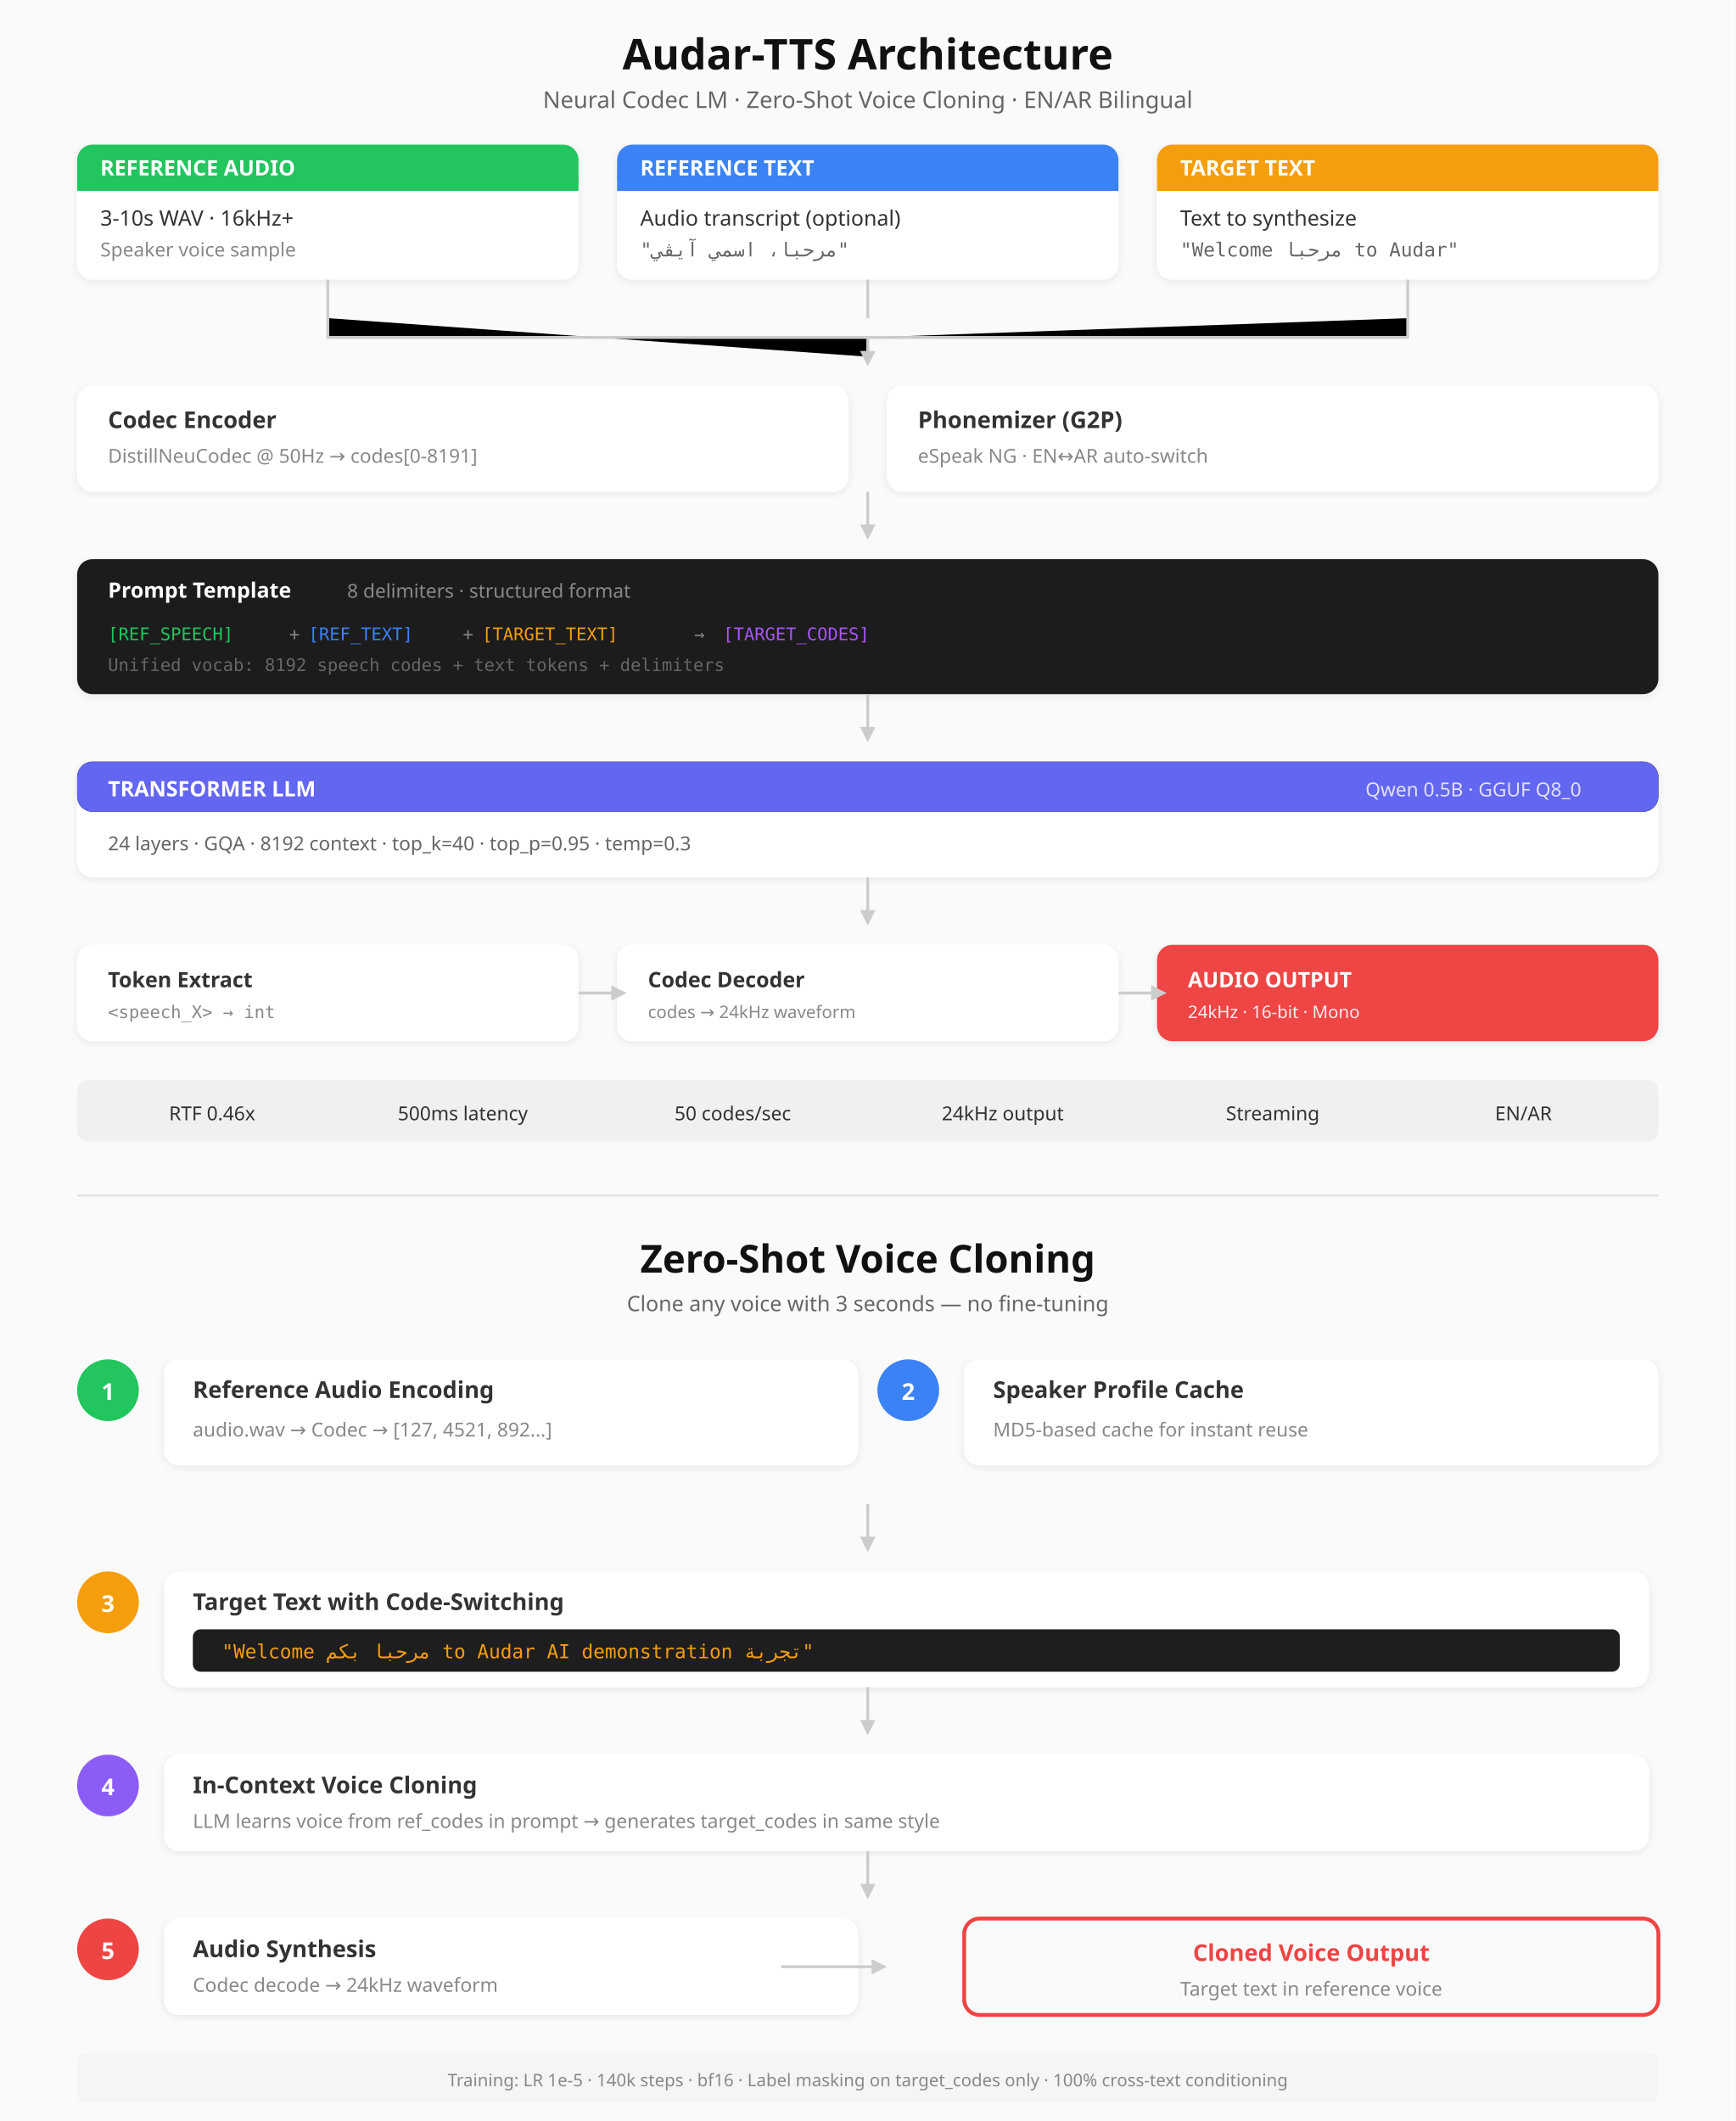
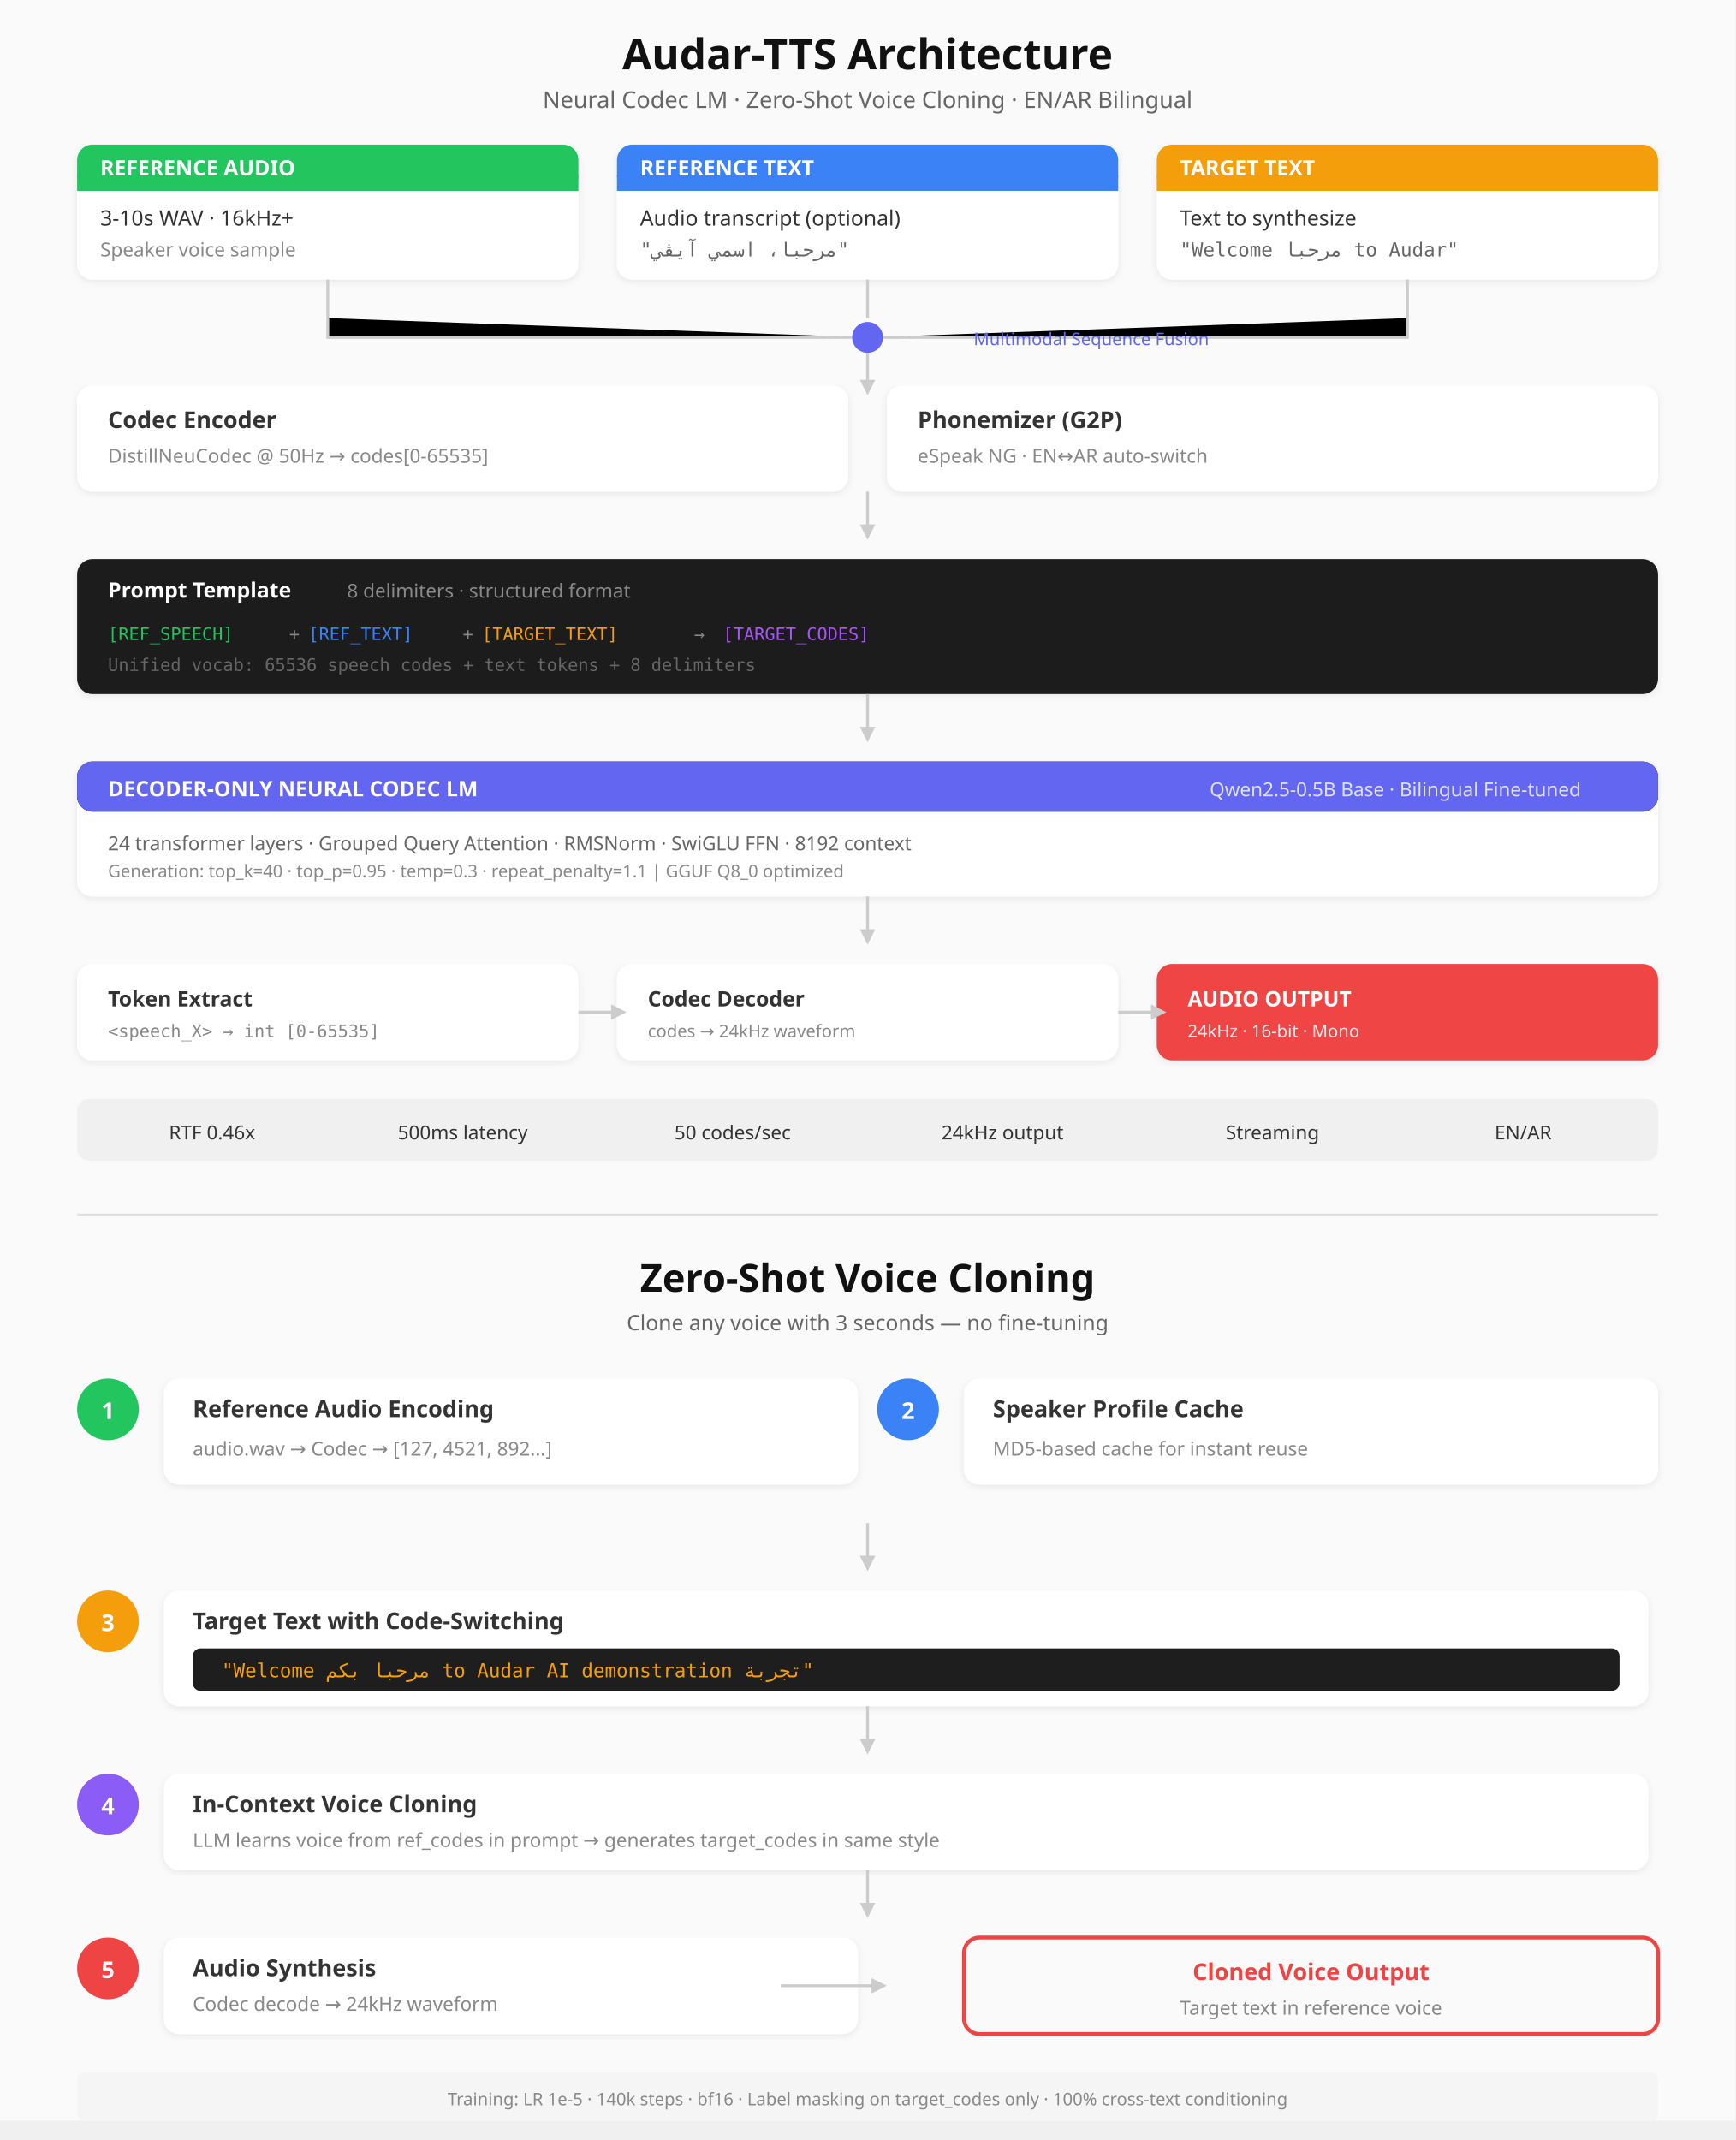
- <svg xmlns="http://www.w3.org/2000/svg" viewBox="0 0 900 1100" style="max-width:100%;height:auto;">
+ <svg xmlns="http://www.w3.org/2000/svg" viewBox="0 0 900 1110" style="max-width:100%;height:auto;">
  <defs>
    <filter id="s" x="-2%" y="-2%" width="104%" height="108%">
      <feDropShadow dx="0" dy="1" stdDeviation="2" flood-color="#000" flood-opacity="0.08" />
    </filter>
  </defs>
  <rect width="900" height="1100" fill="#fafafa" />
  <text x="450" y="36" text-anchor="middle" font-family="system-ui,sans-serif" font-size="22" font-weight="600" fill="#111">Audar-TTS Architecture</text>
  <text x="450" y="56" text-anchor="middle" font-family="system-ui,sans-serif" font-size="12" fill="#666">Neural Codec LM · Zero-Shot Voice Cloning · EN/AR Bilingual</text>
  <g transform="translate(40,75)">
    <rect width="260" height="70" rx="8" fill="#fff" filter="url(#s)" />
    <rect width="260" height="24" rx="8" fill="#22c55e" />
    <rect y="16" width="260" height="8" fill="#22c55e" />
    <text x="12" y="16" font-family="system-ui" font-size="11" font-weight="600" fill="#fff">REFERENCE AUDIO</text>
    <text x="12" y="42" font-family="system-ui" font-size="11" fill="#333">3-10s WAV · 16kHz+</text>
    <text x="12" y="58" font-family="system-ui" font-size="10" fill="#888">Speaker voice sample</text>
  </g>
  <g transform="translate(320,75)">
    <rect width="260" height="70" rx="8" fill="#fff" filter="url(#s)" />
    <rect width="260" height="24" rx="8" fill="#3b82f6" />
    <rect y="16" width="260" height="8" fill="#3b82f6" />
    <text x="12" y="16" font-family="system-ui" font-size="11" font-weight="600" fill="#fff">REFERENCE TEXT</text>
    <text x="12" y="42" font-family="system-ui" font-size="11" fill="#333">Audio transcript (optional)</text>
    <text x="12" y="58" font-family="monospace" font-size="10" fill="#666">"مرحبا، اسمي آيڤي"</text>
  </g>
  <g transform="translate(600,75)">
    <rect width="260" height="70" rx="8" fill="#fff" filter="url(#s)" />
    <rect width="260" height="24" rx="8" fill="#f59e0b" />
    <rect y="16" width="260" height="8" fill="#f59e0b" />
    <text x="12" y="16" font-family="system-ui" font-size="11" font-weight="600" fill="#fff">TARGET TEXT</text>
    <text x="12" y="42" font-family="system-ui" font-size="11" fill="#333">Text to synthesize</text>
    <text x="12" y="58" font-family="monospace" font-size="10" fill="#666">"Welcome مرحبا to Audar"</text>
  </g>
  <path d="M170 145 L170 165 M450 145 L450 165 M730 145 L730 165" stroke="#ccc" stroke-width="1.5" />
-   <path d="M170 165 L170 175 L450 175 L450 185 M730 165 L730 175 L450 175" stroke="#ccc" stroke-width="1.5" />
-   <polygon points="446,182 450,190 454,182" fill="#ccc" />
+   <path d="M170 165 L170 175 L450 175 M730 165 L730 175 L450 175" stroke="#ccc" stroke-width="1.5" />
+   <circle cx="450" cy="175" r="8" fill="#6366f1" />
+   <text x="505" y="179" font-family="system-ui" font-size="9" font-weight="500" fill="#6366f1">Multimodal Sequence Fusion</text>
+   <path d="M450 183 L450 200" stroke="#ccc" stroke-width="1.5" />
+   <polygon points="446,197 450,205 454,197" fill="#ccc" />
  <g transform="translate(40,200)">
    <rect width="400" height="55" rx="8" fill="#fff" filter="url(#s)" />
    <text x="16" y="22" font-family="system-ui" font-size="12" font-weight="600" fill="#333">Codec Encoder</text>
-     <text x="16" y="40" font-family="system-ui" font-size="10" fill="#888">DistillNeuCodec @ 50Hz → codes[0-8191]</text>
+     <text x="16" y="40" font-family="system-ui" font-size="10" fill="#888">DistillNeuCodec @ 50Hz → codes[0-65535]</text>
  </g>
  <g transform="translate(460,200)">
    <rect width="400" height="55" rx="8" fill="#fff" filter="url(#s)" />
    <text x="16" y="22" font-family="system-ui" font-size="12" font-weight="600" fill="#333">Phonemizer (G2P)</text>
    <text x="16" y="40" font-family="system-ui" font-size="10" fill="#888">eSpeak NG · EN↔AR auto-switch</text>
  </g>
  <path d="M450 255 L450 275" stroke="#ccc" stroke-width="1.5" />
  <polygon points="446,272 450,280 454,272" fill="#ccc" />
  <g transform="translate(40,290)">
    <rect width="820" height="70" rx="8" fill="#1e1e1e" filter="url(#s)" />
    <text x="16" y="20" font-family="system-ui" font-size="11" font-weight="600" fill="#fff">Prompt Template</text>
    <text x="140" y="20" font-family="system-ui" font-size="10" fill="#888">8 delimiters · structured format</text>
    <text x="16" y="42" font-family="monospace" font-size="9" fill="#22c55e">[REF_SPEECH]</text>
    <text x="110" y="42" font-family="monospace" font-size="9" fill="#888">+ </text>
    <text x="120" y="42" font-family="monospace" font-size="9" fill="#3b82f6">[REF_TEXT]</text>
    <text x="200" y="42" font-family="monospace" font-size="9" fill="#888">+ </text>
    <text x="210" y="42" font-family="monospace" font-size="9" fill="#f59e0b">[TARGET_TEXT]</text>
    <text x="320" y="42" font-family="monospace" font-size="9" fill="#888">→</text>
    <text x="335" y="42" font-family="monospace" font-size="9" fill="#a855f7">[TARGET_CODES]</text>
-     <text x="16" y="58" font-family="monospace" font-size="9" fill="#666">Unified vocab: 8192 speech codes + text tokens + delimiters</text>
+     <text x="16" y="58" font-family="monospace" font-size="9" fill="#666">Unified vocab: 65536 speech codes + text tokens + 8 delimiters</text>
  </g>
  <path d="M450 360 L450 380" stroke="#ccc" stroke-width="1.5" />
  <polygon points="446,377 450,385 454,377" fill="#ccc" />
  <g transform="translate(40,395)">
-     <rect width="820" height="60" rx="8" fill="#fff" filter="url(#s)" />
+     <rect width="820" height="70" rx="8" fill="#fff" filter="url(#s)" />
    <rect width="820" height="26" rx="8" fill="linear-gradient(90deg,#3b82f6,#8b5cf6)" />
    <rect width="820" height="26" rx="8" fill="#6366f1" />
-     <text x="16" y="18" font-family="system-ui" font-size="11" font-weight="600" fill="#fff">TRANSFORMER LLM</text>
-     <text x="780" y="18" font-family="system-ui" font-size="10" fill="rgba(255,255,255,0.8)" text-anchor="end">Qwen 0.5B · GGUF Q8_0</text>
-     <text x="16" y="46" font-family="system-ui" font-size="10" fill="#666">24 layers · GQA · 8192 context · top_k=40 · top_p=0.95 · temp=0.3</text>
+     <text x="16" y="18" font-family="system-ui" font-size="11" font-weight="600" fill="#fff">DECODER-ONLY NEURAL CODEC LM</text>
+     <text x="780" y="18" font-family="system-ui" font-size="10" fill="rgba(255,255,255,0.8)" text-anchor="end">Qwen2.5-0.5B Base · Bilingual Fine-tuned</text>
+     <text x="16" y="46" font-family="system-ui" font-size="10" fill="#666">24 transformer layers · Grouped Query Attention · RMSNorm · SwiGLU FFN · 8192 context</text>
+     <text x="16" y="60" font-family="system-ui" font-size="9" fill="#888">Generation: top_k=40 · top_p=0.95 · temp=0.3 · repeat_penalty=1.1 | GGUF Q8_0 optimized</text>
  </g>
-   <path d="M450 455 L450 475" stroke="#ccc" stroke-width="1.5" />
-   <polygon points="446,472 450,480 454,472" fill="#ccc" />
-   <g transform="translate(40,490)">
+   <path d="M450 465 L450 485" stroke="#ccc" stroke-width="1.5" />
+   <polygon points="446,482 450,490 454,482" fill="#ccc" />
+   <g transform="translate(40,500)">
    <rect width="260" height="50" rx="8" fill="#fff" filter="url(#s)" />
    <text x="16" y="22" font-family="system-ui" font-size="11" font-weight="600" fill="#333">Token Extract</text>
-     <text x="16" y="38" font-family="monospace" font-size="9" fill="#888">&lt;speech_X&gt; → int</text>
+     <text x="16" y="38" font-family="monospace" font-size="9" fill="#888">&lt;speech_X&gt; → int [0-65535]</text>
  </g>
-   <g transform="translate(320,490)">
+   <g transform="translate(320,500)">
    <rect width="260" height="50" rx="8" fill="#fff" filter="url(#s)" />
    <text x="16" y="22" font-family="system-ui" font-size="11" font-weight="600" fill="#333">Codec Decoder</text>
    <text x="16" y="38" font-family="system-ui" font-size="9" fill="#888">codes → 24kHz waveform</text>
  </g>
-   <g transform="translate(600,490)">
+   <g transform="translate(600,500)">
    <rect width="260" height="50" rx="8" fill="#ef4444" filter="url(#s)" />
    <text x="16" y="22" font-family="system-ui" font-size="11" font-weight="600" fill="#fff">AUDIO OUTPUT</text>
    <text x="16" y="38" font-family="system-ui" font-size="9" fill="rgba(255,255,255,0.9)">24kHz · 16-bit · Mono</text>
  </g>
-   <path d="M300 515 L320 515 M580 515 L600 515" stroke="#ccc" stroke-width="1.5" />
-   <polygon points="317,511 325,515 317,519" fill="#ccc" />
-   <polygon points="597,511 605,515 597,519" fill="#ccc" />
-   <g transform="translate(40,560)">
+   <path d="M300 525 L320 525 M580 525 L600 525" stroke="#ccc" stroke-width="1.5" />
+   <polygon points="317,521 325,525 317,529" fill="#ccc" />
+   <polygon points="597,521 605,525 597,529" fill="#ccc" />
+   <g transform="translate(40,570)">
    <rect width="820" height="32" rx="6" fill="#f0f0f0" />
    <text x="70" y="21" text-anchor="middle" font-family="system-ui" font-size="10" fill="#333">RTF 0.46x</text>
    <text x="200" y="21" text-anchor="middle" font-family="system-ui" font-size="10" fill="#333">500ms latency</text>
    <text x="340" y="21" text-anchor="middle" font-family="system-ui" font-size="10" fill="#333">50 codes/sec</text>
    <text x="480" y="21" text-anchor="middle" font-family="system-ui" font-size="10" fill="#333">24kHz output</text>
    <text x="620" y="21" text-anchor="middle" font-family="system-ui" font-size="10" fill="#333">Streaming</text>
    <text x="750" y="21" text-anchor="middle" font-family="system-ui" font-size="10" fill="#333">EN/AR</text>
  </g>
-   <line x1="40" y1="620" x2="860" y2="620" stroke="#e0e0e0" stroke-width="1" />
-   <text x="450" y="660" text-anchor="middle" font-family="system-ui,sans-serif" font-size="20" font-weight="600" fill="#111">Zero-Shot Voice Cloning</text>
-   <text x="450" y="680" text-anchor="middle" font-family="system-ui,sans-serif" font-size="11" fill="#666">Clone any voice with 3 seconds — no fine-tuning</text>
-   <g transform="translate(40,705)">
+   <line x1="40" y1="630" x2="860" y2="630" stroke="#e0e0e0" stroke-width="1" />
+   <text x="450" y="670" text-anchor="middle" font-family="system-ui,sans-serif" font-size="20" font-weight="600" fill="#111">Zero-Shot Voice Cloning</text>
+   <text x="450" y="690" text-anchor="middle" font-family="system-ui,sans-serif" font-size="11" fill="#666">Clone any voice with 3 seconds — no fine-tuning</text>
+   <g transform="translate(40,715)">
    <circle cx="16" cy="16" r="16" fill="#22c55e" />
    <text x="16" y="21" text-anchor="middle" font-family="system-ui" font-size="12" font-weight="600" fill="#fff">1</text>
    <rect x="45" y="0" width="360" height="55" rx="8" fill="#fff" filter="url(#s)" />
    <text x="60" y="20" font-family="system-ui" font-size="12" font-weight="600" fill="#333">Reference Audio Encoding</text>
    <text x="60" y="40" font-family="system-ui" font-size="10" fill="#888">audio.wav → Codec → [127, 4521, 892...]</text>
  </g>
-   <g transform="translate(455,705)">
+   <g transform="translate(455,715)">
    <circle cx="16" cy="16" r="16" fill="#3b82f6" />
    <text x="16" y="21" text-anchor="middle" font-family="system-ui" font-size="12" font-weight="600" fill="#fff">2</text>
    <rect x="45" y="0" width="360" height="55" rx="8" fill="#fff" filter="url(#s)" />
    <text x="60" y="20" font-family="system-ui" font-size="12" font-weight="600" fill="#333">Speaker Profile Cache</text>
    <text x="60" y="40" font-family="system-ui" font-size="10" fill="#888">MD5-based cache for instant reuse</text>
  </g>
-   <path d="M450 780 L450 800" stroke="#ccc" stroke-width="1.5" />
-   <polygon points="446,797 450,805 454,797" fill="#ccc" />
-   <g transform="translate(40,815)">
+   <path d="M450 790 L450 810" stroke="#ccc" stroke-width="1.5" />
+   <polygon points="446,807 450,815 454,807" fill="#ccc" />
+   <g transform="translate(40,825)">
    <circle cx="16" cy="16" r="16" fill="#f59e0b" />
    <text x="16" y="21" text-anchor="middle" font-family="system-ui" font-size="12" font-weight="600" fill="#fff">3</text>
    <rect x="45" y="0" width="770" height="60" rx="8" fill="#fff" filter="url(#s)" />
    <text x="60" y="20" font-family="system-ui" font-size="12" font-weight="600" fill="#333">Target Text with Code-Switching</text>
    <rect x="60" y="30" width="740" height="22" rx="4" fill="#1e1e1e" />
    <text x="75" y="45" font-family="monospace" font-size="10" fill="#f59e0b">"Welcome مرحبا بكم to Audar AI demonstration تجربة"</text>
  </g>
-   <path d="M450 875 L450 895" stroke="#ccc" stroke-width="1.5" />
-   <polygon points="446,892 450,900 454,892" fill="#ccc" />
-   <g transform="translate(40,910)">
+   <path d="M450 885 L450 905" stroke="#ccc" stroke-width="1.5" />
+   <polygon points="446,902 450,910 454,902" fill="#ccc" />
+   <g transform="translate(40,920)">
    <circle cx="16" cy="16" r="16" fill="#8b5cf6" />
    <text x="16" y="21" text-anchor="middle" font-family="system-ui" font-size="12" font-weight="600" fill="#fff">4</text>
    <rect x="45" y="0" width="770" height="50" rx="8" fill="#fff" filter="url(#s)" />
    <text x="60" y="20" font-family="system-ui" font-size="12" font-weight="600" fill="#333">In-Context Voice Cloning</text>
    <text x="60" y="38" font-family="system-ui" font-size="10" fill="#888">LLM learns voice from ref_codes in prompt → generates target_codes in same style</text>
  </g>
-   <path d="M450 960 L450 980" stroke="#ccc" stroke-width="1.5" />
-   <polygon points="446,977 450,985 454,977" fill="#ccc" />
-   <g transform="translate(40,995)">
+   <path d="M450 970 L450 990" stroke="#ccc" stroke-width="1.5" />
+   <polygon points="446,987 450,995 454,987" fill="#ccc" />
+   <g transform="translate(40,1005)">
    <circle cx="16" cy="16" r="16" fill="#ef4444" />
    <text x="16" y="21" text-anchor="middle" font-family="system-ui" font-size="12" font-weight="600" fill="#fff">5</text>
    <rect x="45" y="0" width="360" height="50" rx="8" fill="#fff" filter="url(#s)" />
    <text x="60" y="20" font-family="system-ui" font-size="12" font-weight="600" fill="#333">Audio Synthesis</text>
    <text x="60" y="38" font-family="system-ui" font-size="10" fill="#888">Codec decode → 24kHz waveform</text>
  </g>
-   <g transform="translate(455,995)">
+   <g transform="translate(455,1005)">
    <rect x="45" y="0" width="360" height="50" rx="8" fill="none" stroke="#ef4444" stroke-width="2" />
    <text x="225" y="22" text-anchor="middle" font-family="system-ui" font-size="12" font-weight="600" fill="#ef4444">Cloned Voice Output</text>
    <text x="225" y="40" text-anchor="middle" font-family="system-ui" font-size="10" fill="#888">Target text in reference voice</text>
  </g>
-   <path d="M405 1020 L455 1020" stroke="#ccc" stroke-width="1.5" />
-   <polygon points="452,1016 460,1020 452,1024" fill="#ccc" />
-   <g transform="translate(40,1065)">
+   <path d="M405 1030 L455 1030" stroke="#ccc" stroke-width="1.5" />
+   <polygon points="452,1026 460,1030 452,1034" fill="#ccc" />
+   <g transform="translate(40,1075)">
    <rect width="820" height="25" rx="4" fill="#f5f5f5" />
    <text x="410" y="17" text-anchor="middle" font-family="system-ui" font-size="9" fill="#888">Training: LR 1e-5 · 140k steps · bf16 · Label masking on target_codes only · 100% cross-text conditioning</text>
  </g>
</svg>
